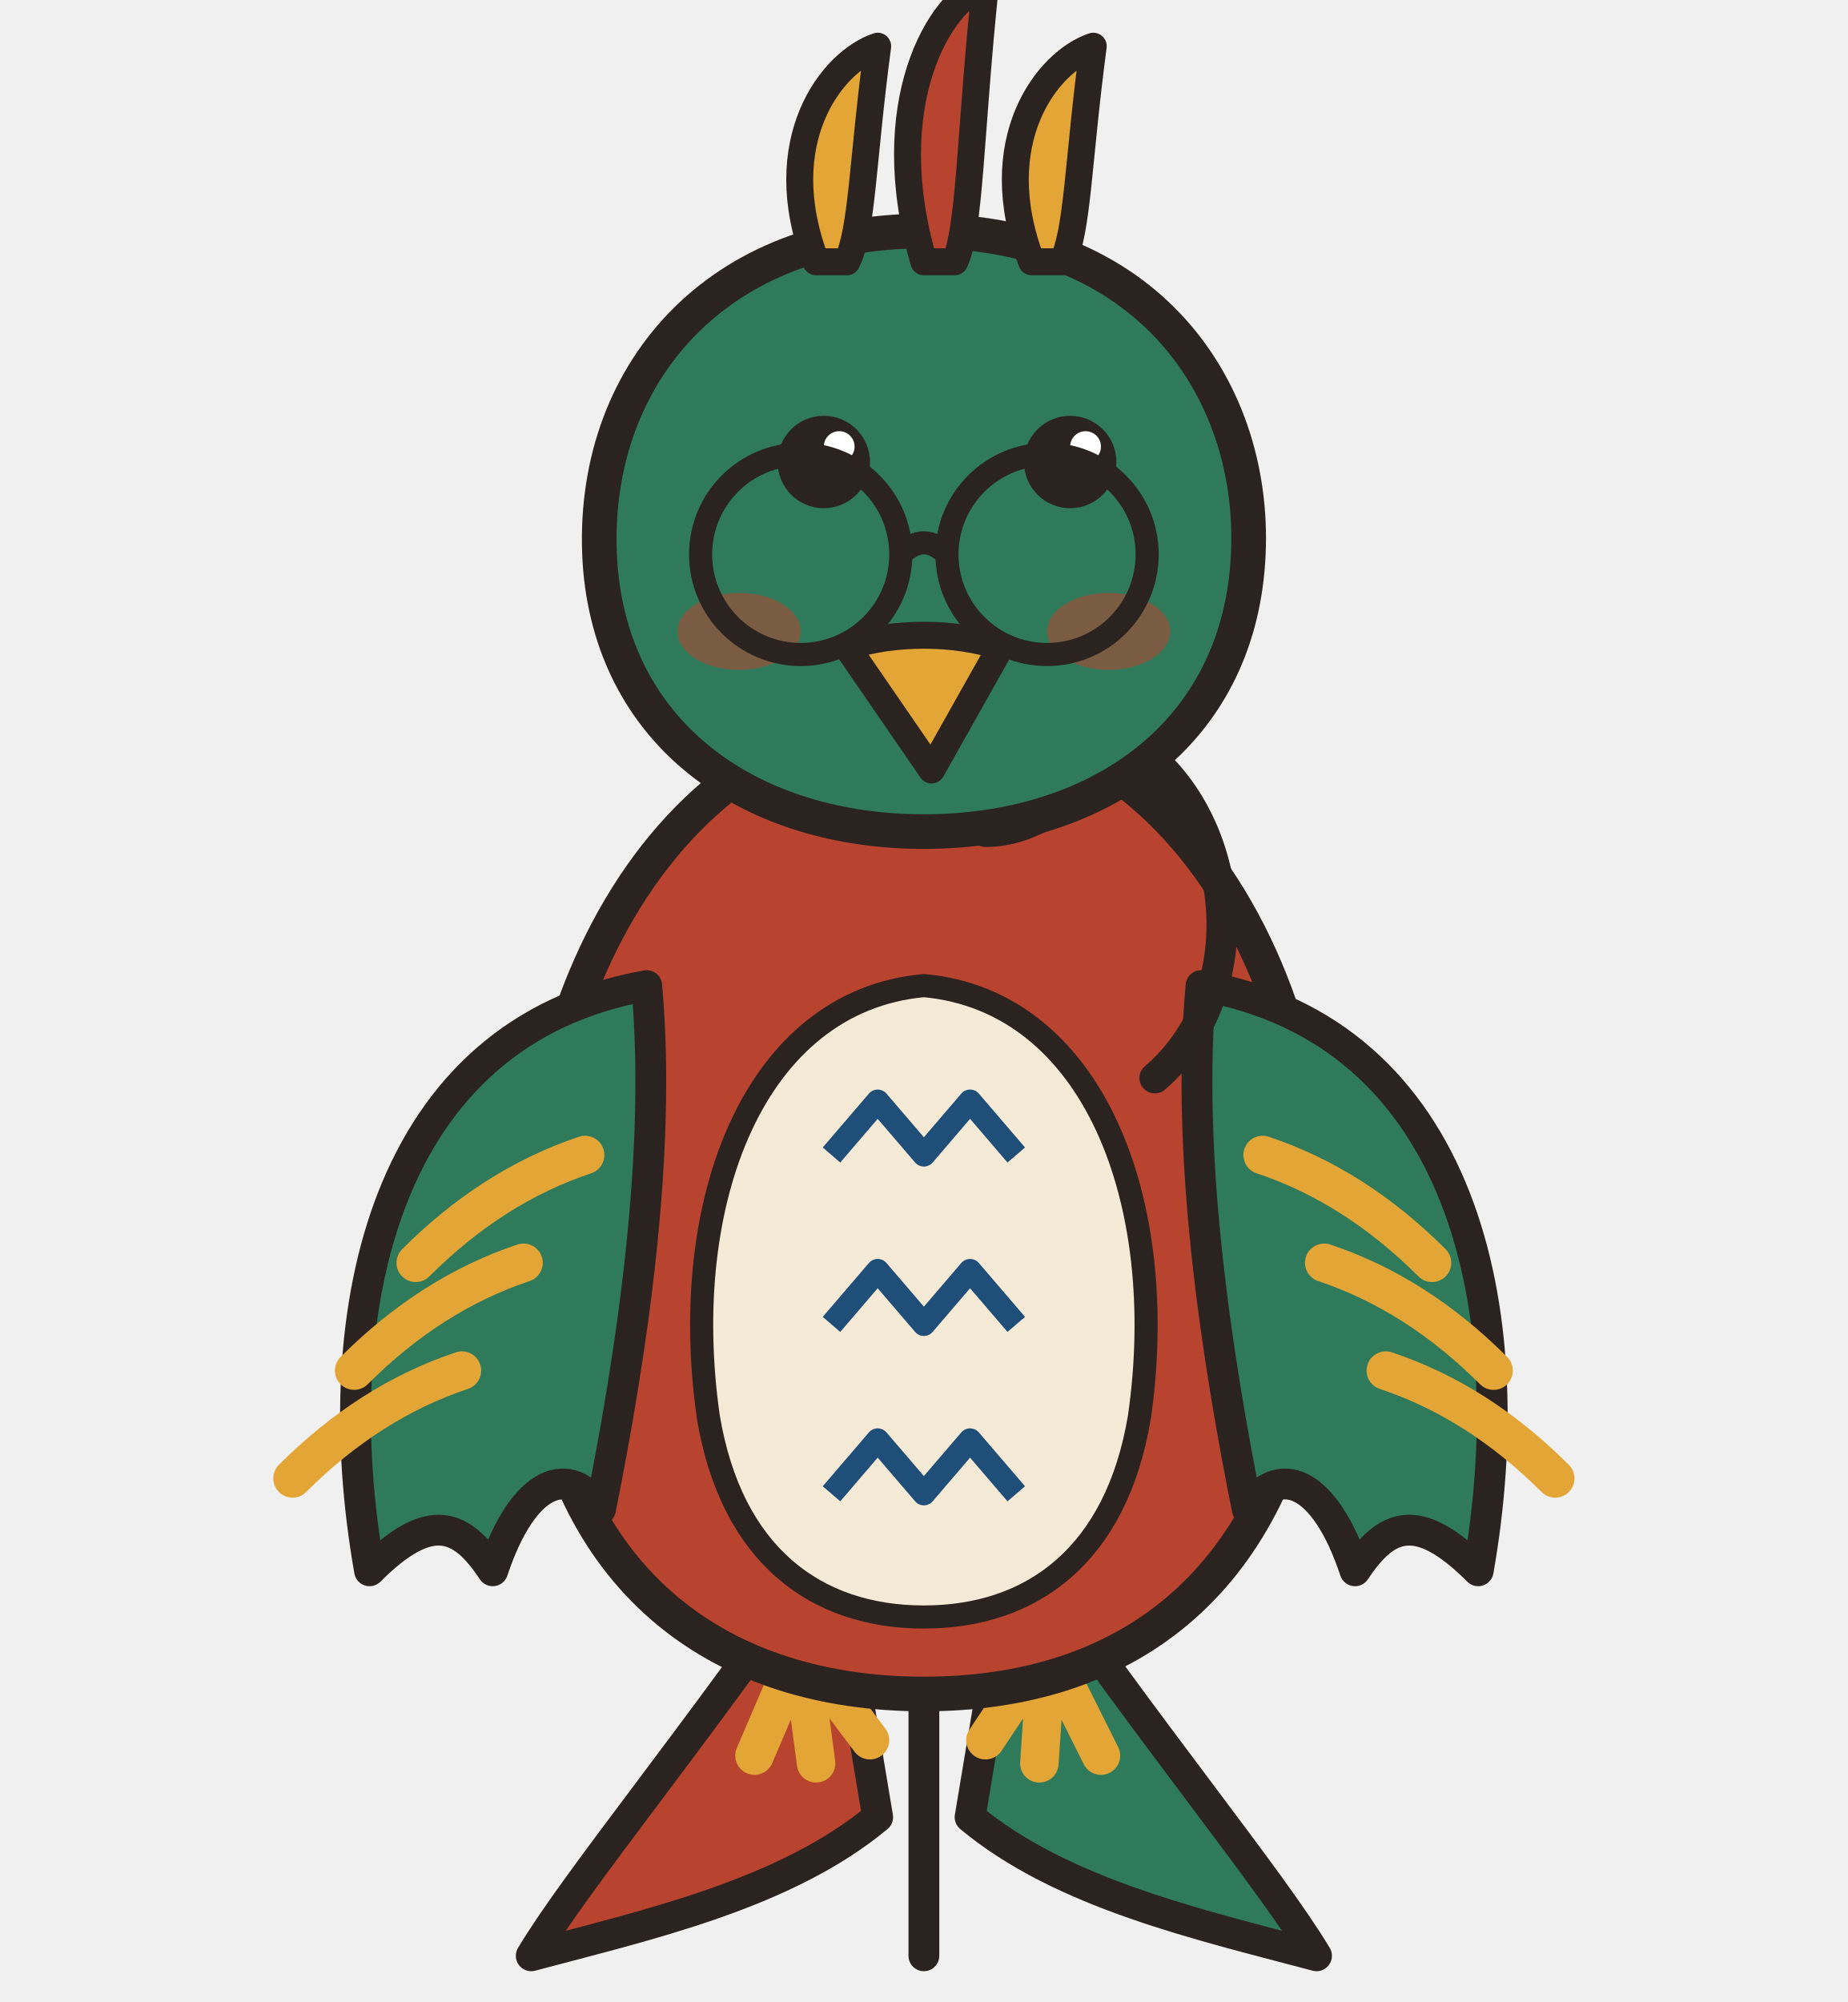
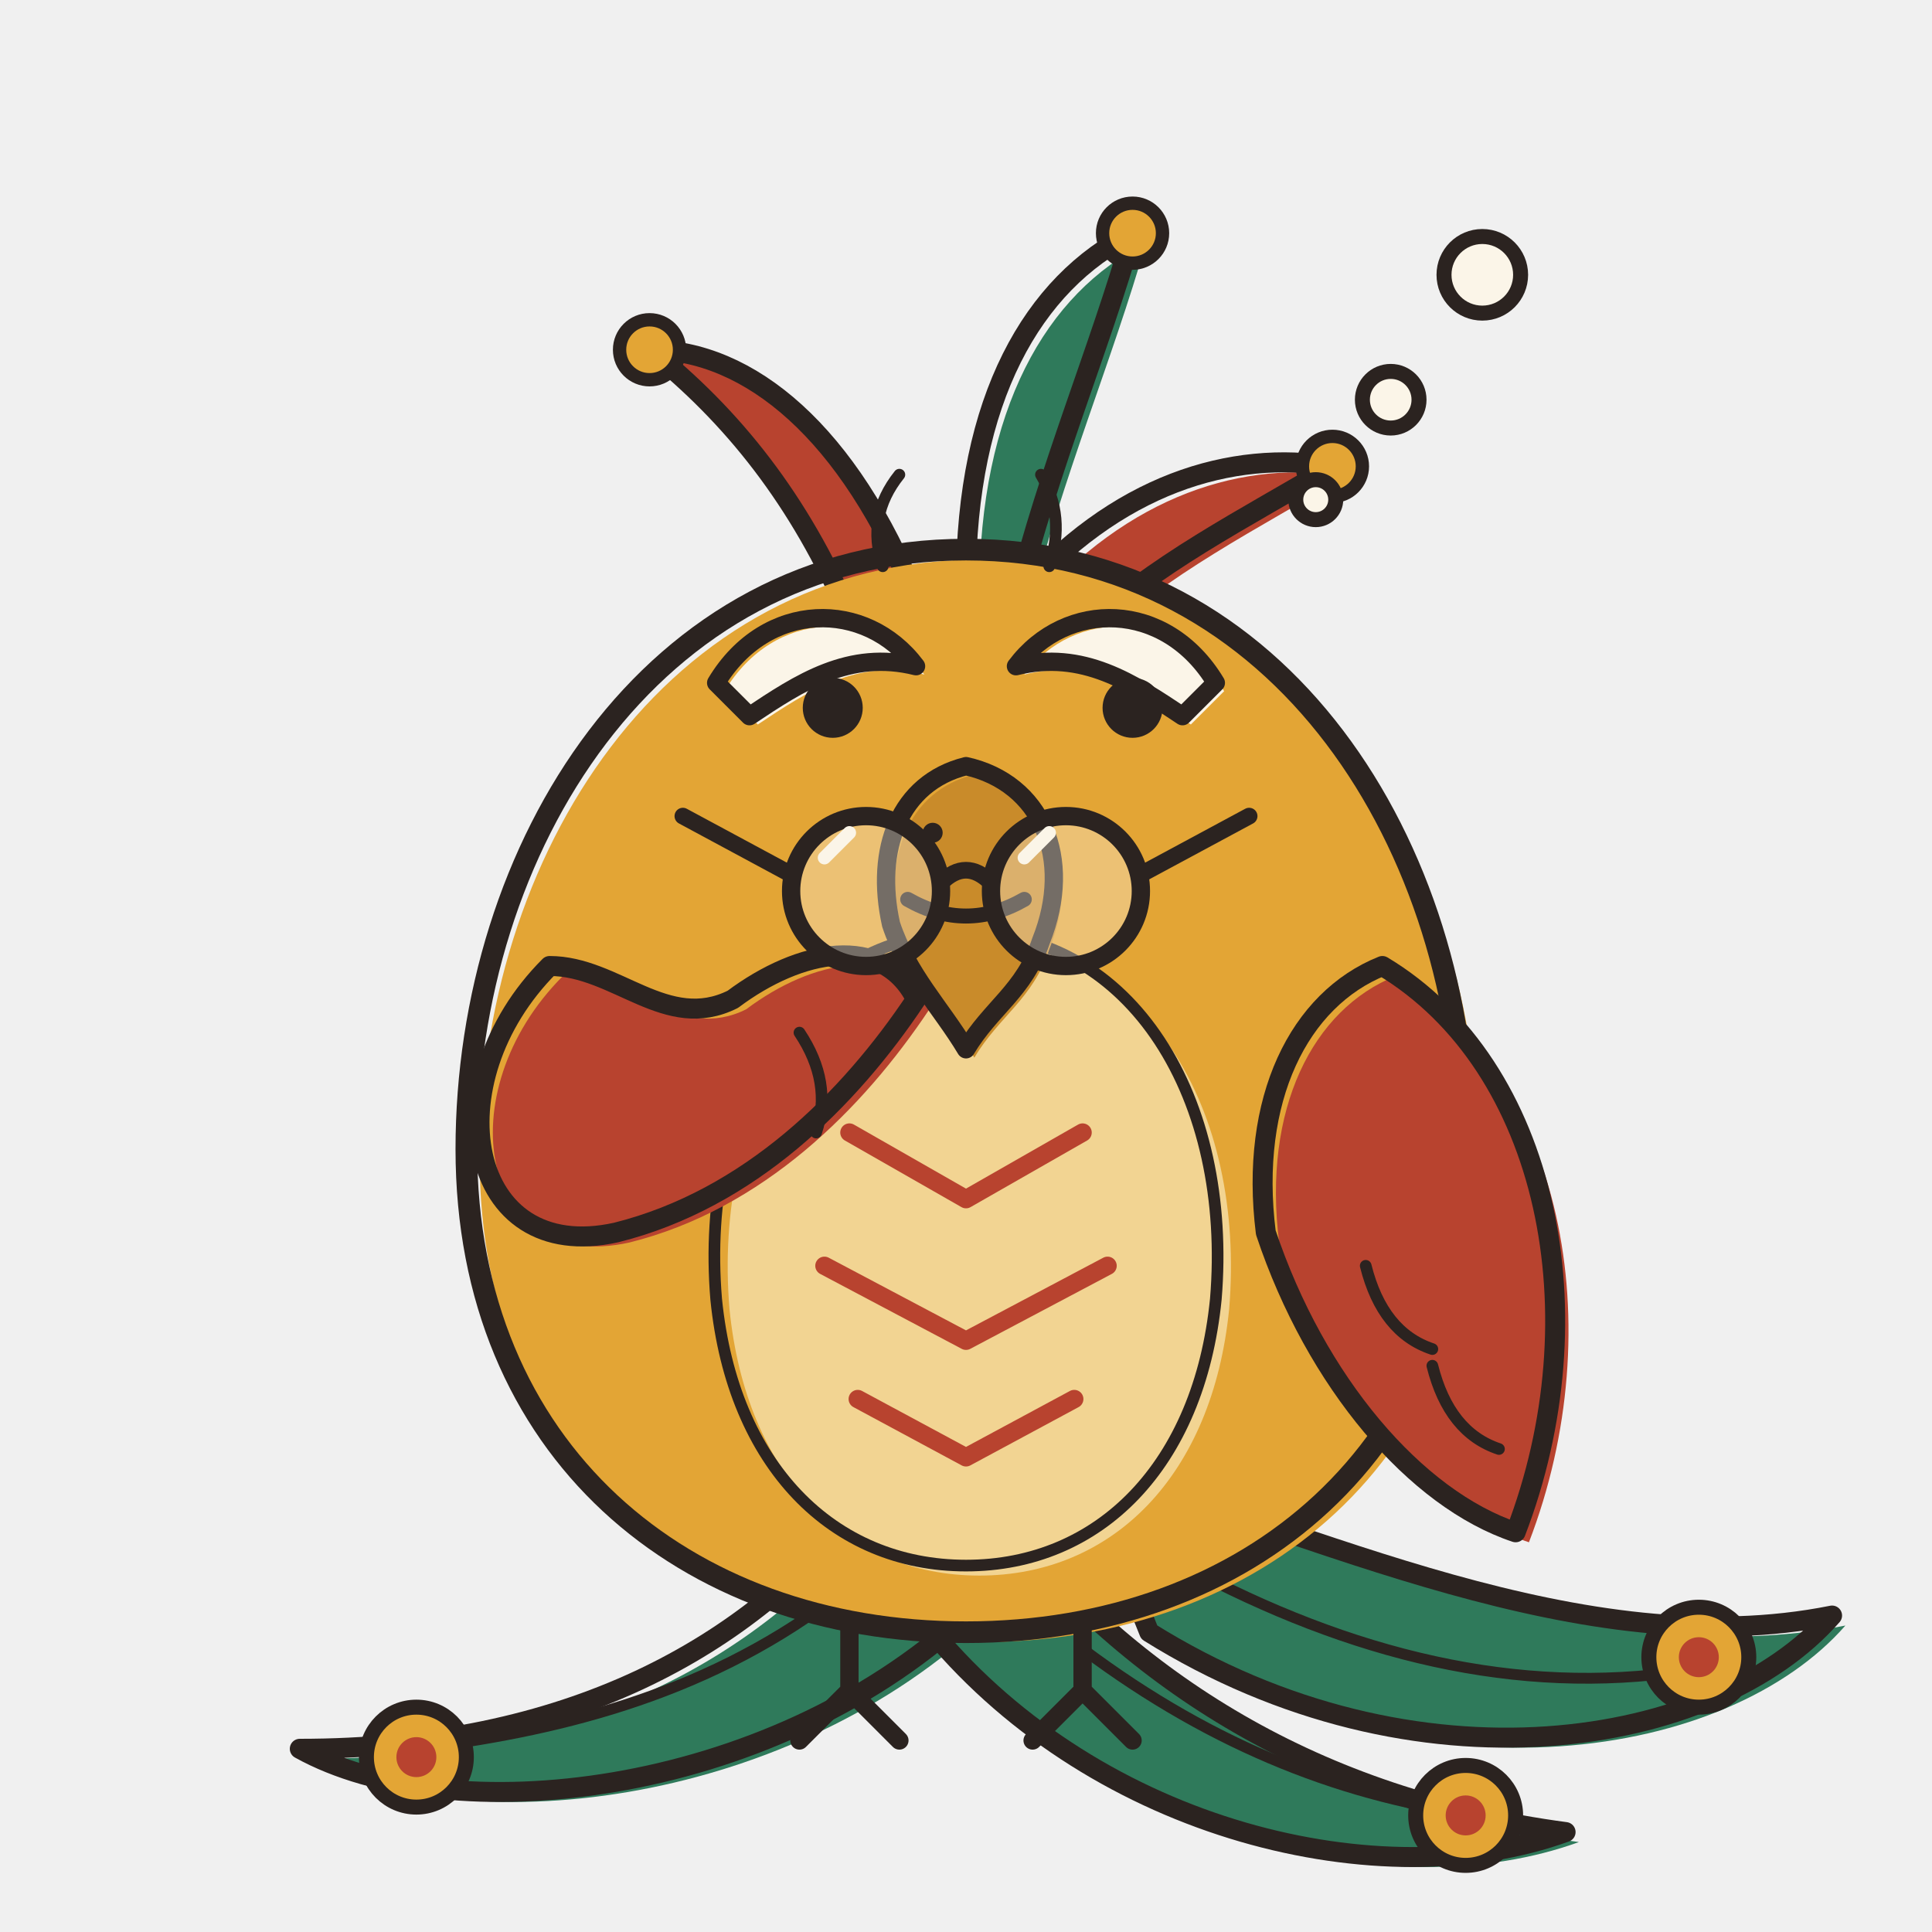
- <svg xmlns="http://www.w3.org/2000/svg" viewBox="0 0 240 260">
-   <path d="M108.0,200 C90,226 75.0,244 69.0,254 C84.0,250 102.0,246 114.0,236 Z" fill="#B8432F" stroke="#2B2320" stroke-width="4" stroke-linejoin="round" />
-   <path d="M120.0,200 C120,226 120.0,244 120.0,254 C120.0,250 120.0,246 120.0,236 Z" fill="#E3A535" stroke="#2B2320" stroke-width="4" stroke-linejoin="round" />
-   <path d="M132.0,200 C150,226 165.0,244 171.0,254 C156.0,250 138.0,246 126.0,236 Z" fill="#2F7A5B" stroke="#2B2320" stroke-width="4" stroke-linejoin="round" />
-   <path d="M104,214 l-6,14 M104,214 l2,15 M104,214 l9,12 M136,214 l-8,12 M136,214 l-1,15 M136,214 l7,14" stroke="#E3A535" stroke-width="5" stroke-linecap="round" />
-   <path d="M120,92 C160,94 176,140 170,176 C165,206 146,220 120,220 C94,220 74,206 70,176 C65,138 82,95 120,92 Z" fill="#B8432F" stroke="#2B2320" stroke-width="4.5" stroke-linejoin="round" />
-   <path d="M120,128 C142,130 152,156 148,184 C145,202 134,210 120,210 C106,210 95,202 92,184 C88,156 98,130 120,128 Z" fill="#F4EAD5" stroke="#2B2320" stroke-width="3" />
-   <path d="M108,150 l6,-7 l6,7 l6,-7 l6,7" fill="none" stroke="#1F4E79" stroke-width="3" stroke-linejoin="round" />
-   <path d="M108,172 l6,-7 l6,7 l6,-7 l6,7" fill="none" stroke="#1F4E79" stroke-width="3" stroke-linejoin="round" />
-   <path d="M108,194 l6,-7 l6,7 l6,-7 l6,7" fill="none" stroke="#1F4E79" stroke-width="3" stroke-linejoin="round" />
-   <path d="M84,128 C50,134 42,170 48,204 C56,196 60,198 64,204 C68,192 74,190 78,196 C82,176 86,150 84,128 Z" fill="#2F7A5B" stroke="#2B2320" stroke-width="4" stroke-linejoin="round" />
-   <path d="M76,150 q-12,4 -22,14" fill="none" stroke="#E3A535" stroke-width="5" stroke-linecap="round" />
-   <path d="M68,164 q-12,4 -22,14" fill="none" stroke="#E3A535" stroke-width="5" stroke-linecap="round" />
-   <path d="M60,178 q-12,4 -22,14" fill="none" stroke="#E3A535" stroke-width="5" stroke-linecap="round" />
-   <path d="M156,128 C190,134 198,170 192,204 C184,196 180,198 176,204 C172,192 166,190 162,196 C158,176 154,150 156,128 Z" fill="#2F7A5B" stroke="#2B2320" stroke-width="4" stroke-linejoin="round" />
-   <path d="M164,150 q12,4 22,14" fill="none" stroke="#E3A535" stroke-width="5" stroke-linecap="round" />
-   <path d="M172,164 q12,4 22,14" fill="none" stroke="#E3A535" stroke-width="5" stroke-linecap="round" />
-   <path d="M180,178 q12,4 22,14" fill="none" stroke="#E3A535" stroke-width="5" stroke-linecap="round" />
-   <path d="M150,140 C164,128 160,104 146,96 C140,104 134,108 128,108" fill="none" stroke="#2B2320" stroke-width="4" stroke-linecap="round" />
-   <path d="M120,30 C150,30 164,52 162,74 C160,96 142,108 120,108 C98,108 80,96 78,74 C76,50 92,30 120,30 Z" fill="#2F7A5B" stroke="#2B2320" stroke-width="4.5" stroke-linejoin="round" />
-   <path d="M106,34 C100,18.4 108,8 114,6 C112,21.0 112,30 110,34 Z" fill="#E3A535" stroke="#2B2320" stroke-width="3.5" stroke-linejoin="round" />
-   <path d="M120,34 C114,13.6 122,0 128,-2 C126,17.0 126,30 124,34 Z" fill="#B8432F" stroke="#2B2320" stroke-width="3.5" stroke-linejoin="round" />
-   <path d="M134,34 C128,18.4 136,8 142,6 C140,21.0 140,30 138,34 Z" fill="#E3A535" stroke="#2B2320" stroke-width="3.5" stroke-linejoin="round" />
-   <ellipse cx="96" cy="82" rx="8" ry="5" fill="#B8432F" opacity="0.55" />
-   <ellipse cx="144" cy="82" rx="8" ry="5" fill="#B8432F" opacity="0.55" />
-   <circle cx="107" cy="60" r="6" fill="#2B2320" />
-   <circle cx="139" cy="60" r="6" fill="#2B2320" />
-   <circle cx="109" cy="58" r="2" fill="#fff" />
-   <circle cx="141" cy="58" r="2" fill="#fff" />
-   <circle cx="104" cy="72" r="13" fill="none" stroke="#2B2320" stroke-width="3" />
-   <circle cx="136" cy="72" r="13" fill="none" stroke="#2B2320" stroke-width="3" />
-   <path d="M117,72 q3,-3 6,0" fill="none" stroke="#2B2320" stroke-width="3" />
-   <path d="M110,84 C116,82 124,82 130,84 L121,100 Z" fill="#E3A535" stroke="#2B2320" stroke-width="3.5" stroke-linejoin="round" />
+ <svg xmlns="http://www.w3.org/2000/svg" viewBox="-6 -6 232 232">
+   <g>
+     <g transform="translate(1.6 1.2)">
+       <path d="M124 170C152 178 184 194 214 188C200 204 164 210 132 190Z" fill="#2F7A5B" />
+       <path d="M114 176C130 196 152 210 182 214C160 222 126 214 106 190Z" fill="#2F7A5B" />
+       <path d="M98 174C84 192 62 204 30 204C48 214 86 210 110 188Z" fill="#2F7A5B" />
+       <path d="M104 66C96 46 84 36 72 36C82 44 90 54 96 68Z" fill="#B8432F" />
+       <path d="M110 64C110 42 118 28 130 22C126 36 120 50 116 66Z" fill="#2F7A5B" />
+       <path d="M116 66C128 52 142 48 154 50C144 56 132 62 124 70Z" fill="#B8432F" />
+     </g>
+     <g fill="none" stroke="#2B2320" stroke-width="2.4" stroke-linecap="round" stroke-linejoin="round">
+       <path d="M124 170C152 178 184 194 214 188C200 204 164 210 132 190Z" />
+       <path d="M114 176C130 196 152 210 182 214C160 222 126 214 106 190Z" />
+       <path d="M98 174C84 192 62 204 30 204C48 214 86 210 110 188Z" />
+       <path d="M140 184C160 194 180 198 200 194M124 192C140 204 156 210 172 212M94 186C78 198 60 202 44 204" stroke-width="1.3" />
+       <g>
+         <path d="M104 66C96 46 84 36 72 36C82 44 90 54 96 68Z" />
+         <path d="M110 64C110 42 118 28 130 22C126 36 120 50 116 66Z" />
+         <path d="M116 66C128 52 142 48 154 50C144 56 132 62 124 70Z" />
+       </g>
+       <g fill="#E3A535" stroke-width="1.8">
+         <circle cx="198" cy="193" r="6" />
+         <circle cx="170" cy="212" r="6" />
+         <circle cx="44" cy="205" r="6" />
+       </g>
+       <g fill="#B8432F" stroke="none">
+         <circle cx="198" cy="193" r="2.4" />
+         <circle cx="170" cy="212" r="2.4" />
+         <circle cx="44" cy="205" r="2.4" />
+       </g>
+       <g fill="#E3A535" stroke-width="1.6">
+         <circle cx="72" cy="36" r="3.6" />
+         <circle cx="130" cy="22" r="3.6" />
+         <circle cx="154" cy="50" r="3.6" />
+       </g>
+     </g>
+   </g>
+   <g>
+     <g transform="translate(1.6 1.2)">
+       <path d="M110 60C148 60 170 96 170 132C170 168 144 190 110 190C76 190 50 168 50 132C50 96 72 60 110 60Z" fill="#E3A535" />
+       <path d="M110 106C130 106 142 126 140 150C138 170 126 182 110 182C94 182 82 170 80 150C78 126 90 106 110 106Z" fill="#F2D492" />
+     </g>
+     <g fill="none" stroke="#2B2320" stroke-width="2.6" stroke-linecap="round" stroke-linejoin="round">
+       <path d="M110 60C148 60 170 96 170 132C170 168 144 190 110 190C76 190 50 168 50 132C50 96 72 60 110 60Z" />
+       <path d="M110 106C130 106 142 126 140 150C138 170 126 182 110 182C94 182 82 170 80 150C78 126 90 106 110 106Z" stroke-width="1.4" />
+       <path d="M96 130l14 8l14 -8M93 146l17 9l17 -9M97 162l13 7l13 -7" stroke="#B8432F" stroke-width="2.2" />
+       <path d="M96 189v8M90 203l6 -6l6 6M124 189v8M118 203l6 -6l6 6" stroke-width="2.2" />
+       <path d="M100 62q-2 -6 2 -11M120 62q2 -6 -1 -11" stroke-width="1.4" />
+     </g>
+   </g>
+   <g>
+     <g transform="translate(1.6 1.2)" fill="#B8432F">
+       <path d="M160 110C180 122 186 152 176 178C164 174 152 160 146 142C144 126 150 114 160 110Z" />
+       <path d="M60 110C46 124 50 146 68 142C84 138 96 126 104 114C100 106 90 108 82 114C74 118 68 110 60 110Z" />
+     </g>
+     <g fill="none" stroke="#2B2320" stroke-width="2.4" stroke-linecap="round" stroke-linejoin="round">
+       <g>
+         <path d="M160 110C180 122 186 152 176 178C164 174 152 160 146 142C144 126 150 114 160 110Z" />
+         <path d="M174 168q-6 -2 -8 -10M166 156q-6 -2 -8 -10" stroke-width="1.4" />
+       </g>
+       <g>
+         <path d="M60 110C46 124 50 146 68 142C84 138 96 126 104 114C100 106 90 108 82 114C74 118 68 110 60 110Z" />
+         <path d="M90 118q4 6 2 12" stroke-width="1.4" />
+       </g>
+     </g>
+   </g>
+   <g>
+     <g transform="translate(1 1)">
+       <path d="M80 76C86 66 98 66 104 74C96 72 90 76 84 80Z" fill="#FBF5E8" />
+       <path d="M140 76C134 66 122 66 116 74C124 72 130 76 136 80Z" fill="#FBF5E8" />
+       <path d="M110 86C119 88 123 97 119 107C117 113 113 115 110 120C107 115 103 111 101 105C99 96 102 88 110 86Z" fill="#C98B2A" />
+     </g>
+     <g fill="none" stroke="#2B2320" stroke-width="2.2" stroke-linecap="round" stroke-linejoin="round">
+       <path d="M80 76C86 66 98 66 104 74C96 72 90 76 84 80Z" />
+       <path d="M140 76C134 66 122 66 116 74C124 72 130 76 136 80Z" />
+       <path d="M110 86C119 88 123 97 119 107C117 113 113 115 110 120C107 115 103 111 101 105C99 96 102 88 110 86Z" />
+       <path d="M103 102q7 4 14 0" stroke-width="1.8" />
+       <g fill="#FBF5E8" stroke-width="1.8">
+         <circle cx="152" cy="54" r="2.4" />
+         <circle cx="161" cy="42" r="3.4" />
+         <circle cx="172" cy="27" r="4.6" />
+       </g>
+     </g>
+     <g fill="#2B2320">
+       <g>
+         <circle cx="94" cy="79" r="3.6" />
+         <circle cx="130" cy="79" r="3.6" />
+       </g>
+       <circle cx="106" cy="94" r="1.2" />
+     </g>
+     <g>
+       <circle cx="98" cy="101" r="9" fill="#FBF5E8" fill-opacity="0.35" stroke="#2B2320" stroke-width="2.2" />
+       <circle cx="122" cy="101" r="9" fill="#FBF5E8" fill-opacity="0.35" stroke="#2B2320" stroke-width="2.2" />
+       <path d="M107 100q3 -3 6 0M89 99L76 92M131 99L144 92" fill="none" stroke="#2B2320" stroke-width="2" stroke-linecap="round" />
+       <path d="M93 97l3 -3M117 97l3 -3" stroke="#FBF5E8" stroke-width="1.6" stroke-linecap="round" />
+     </g>
+   </g>
</svg>
